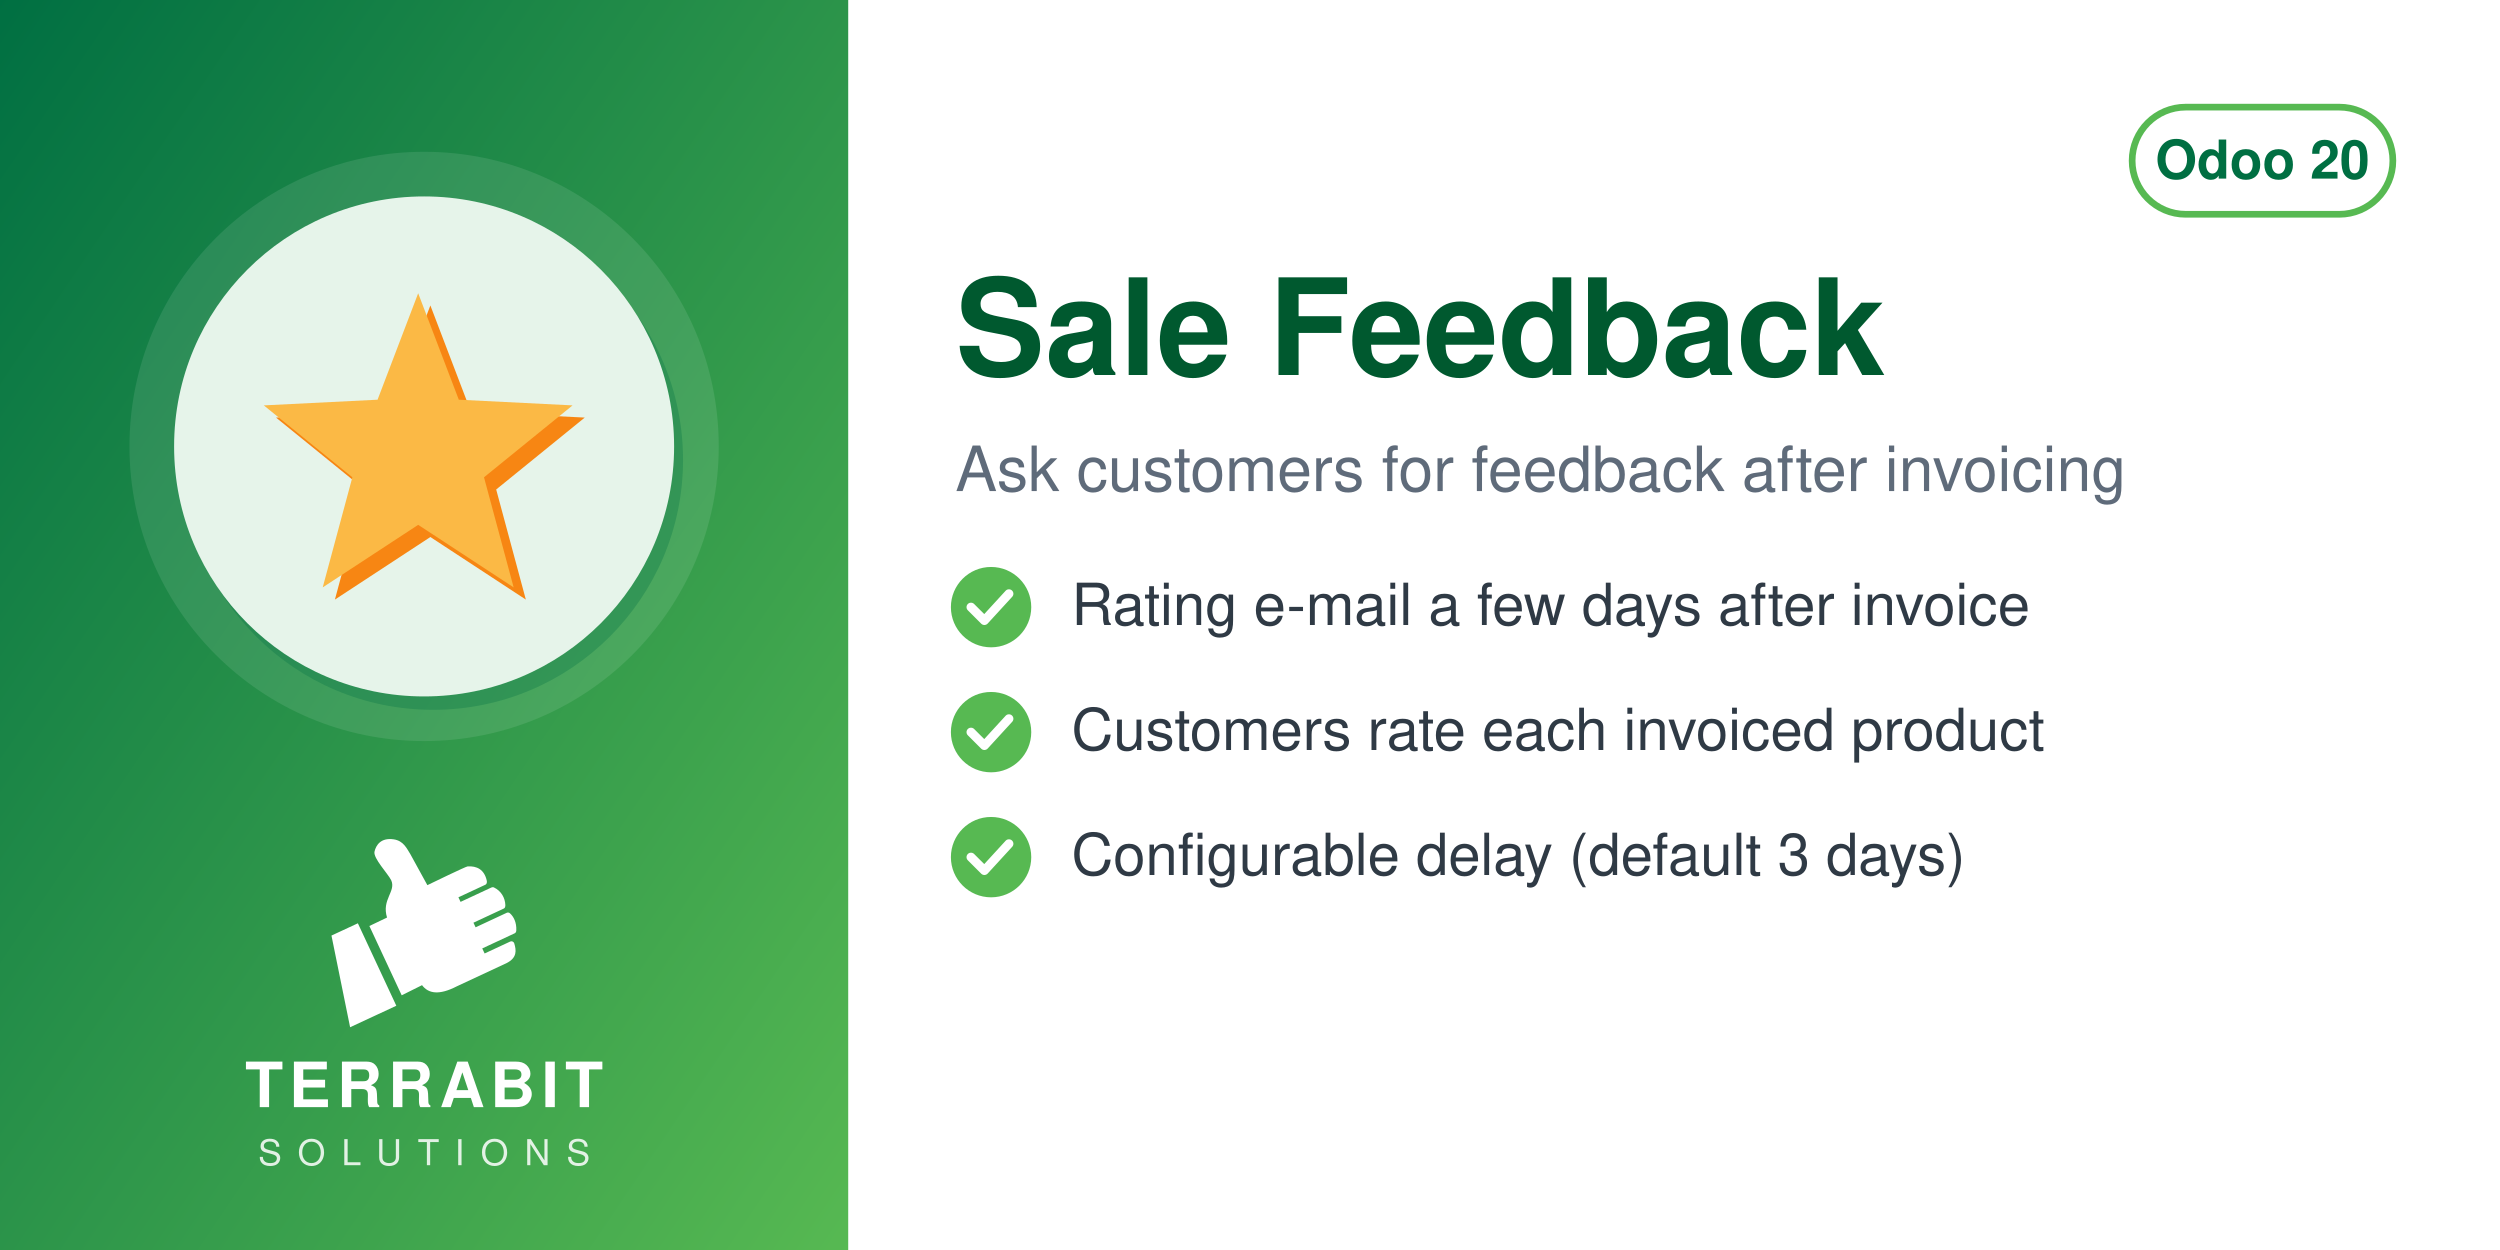
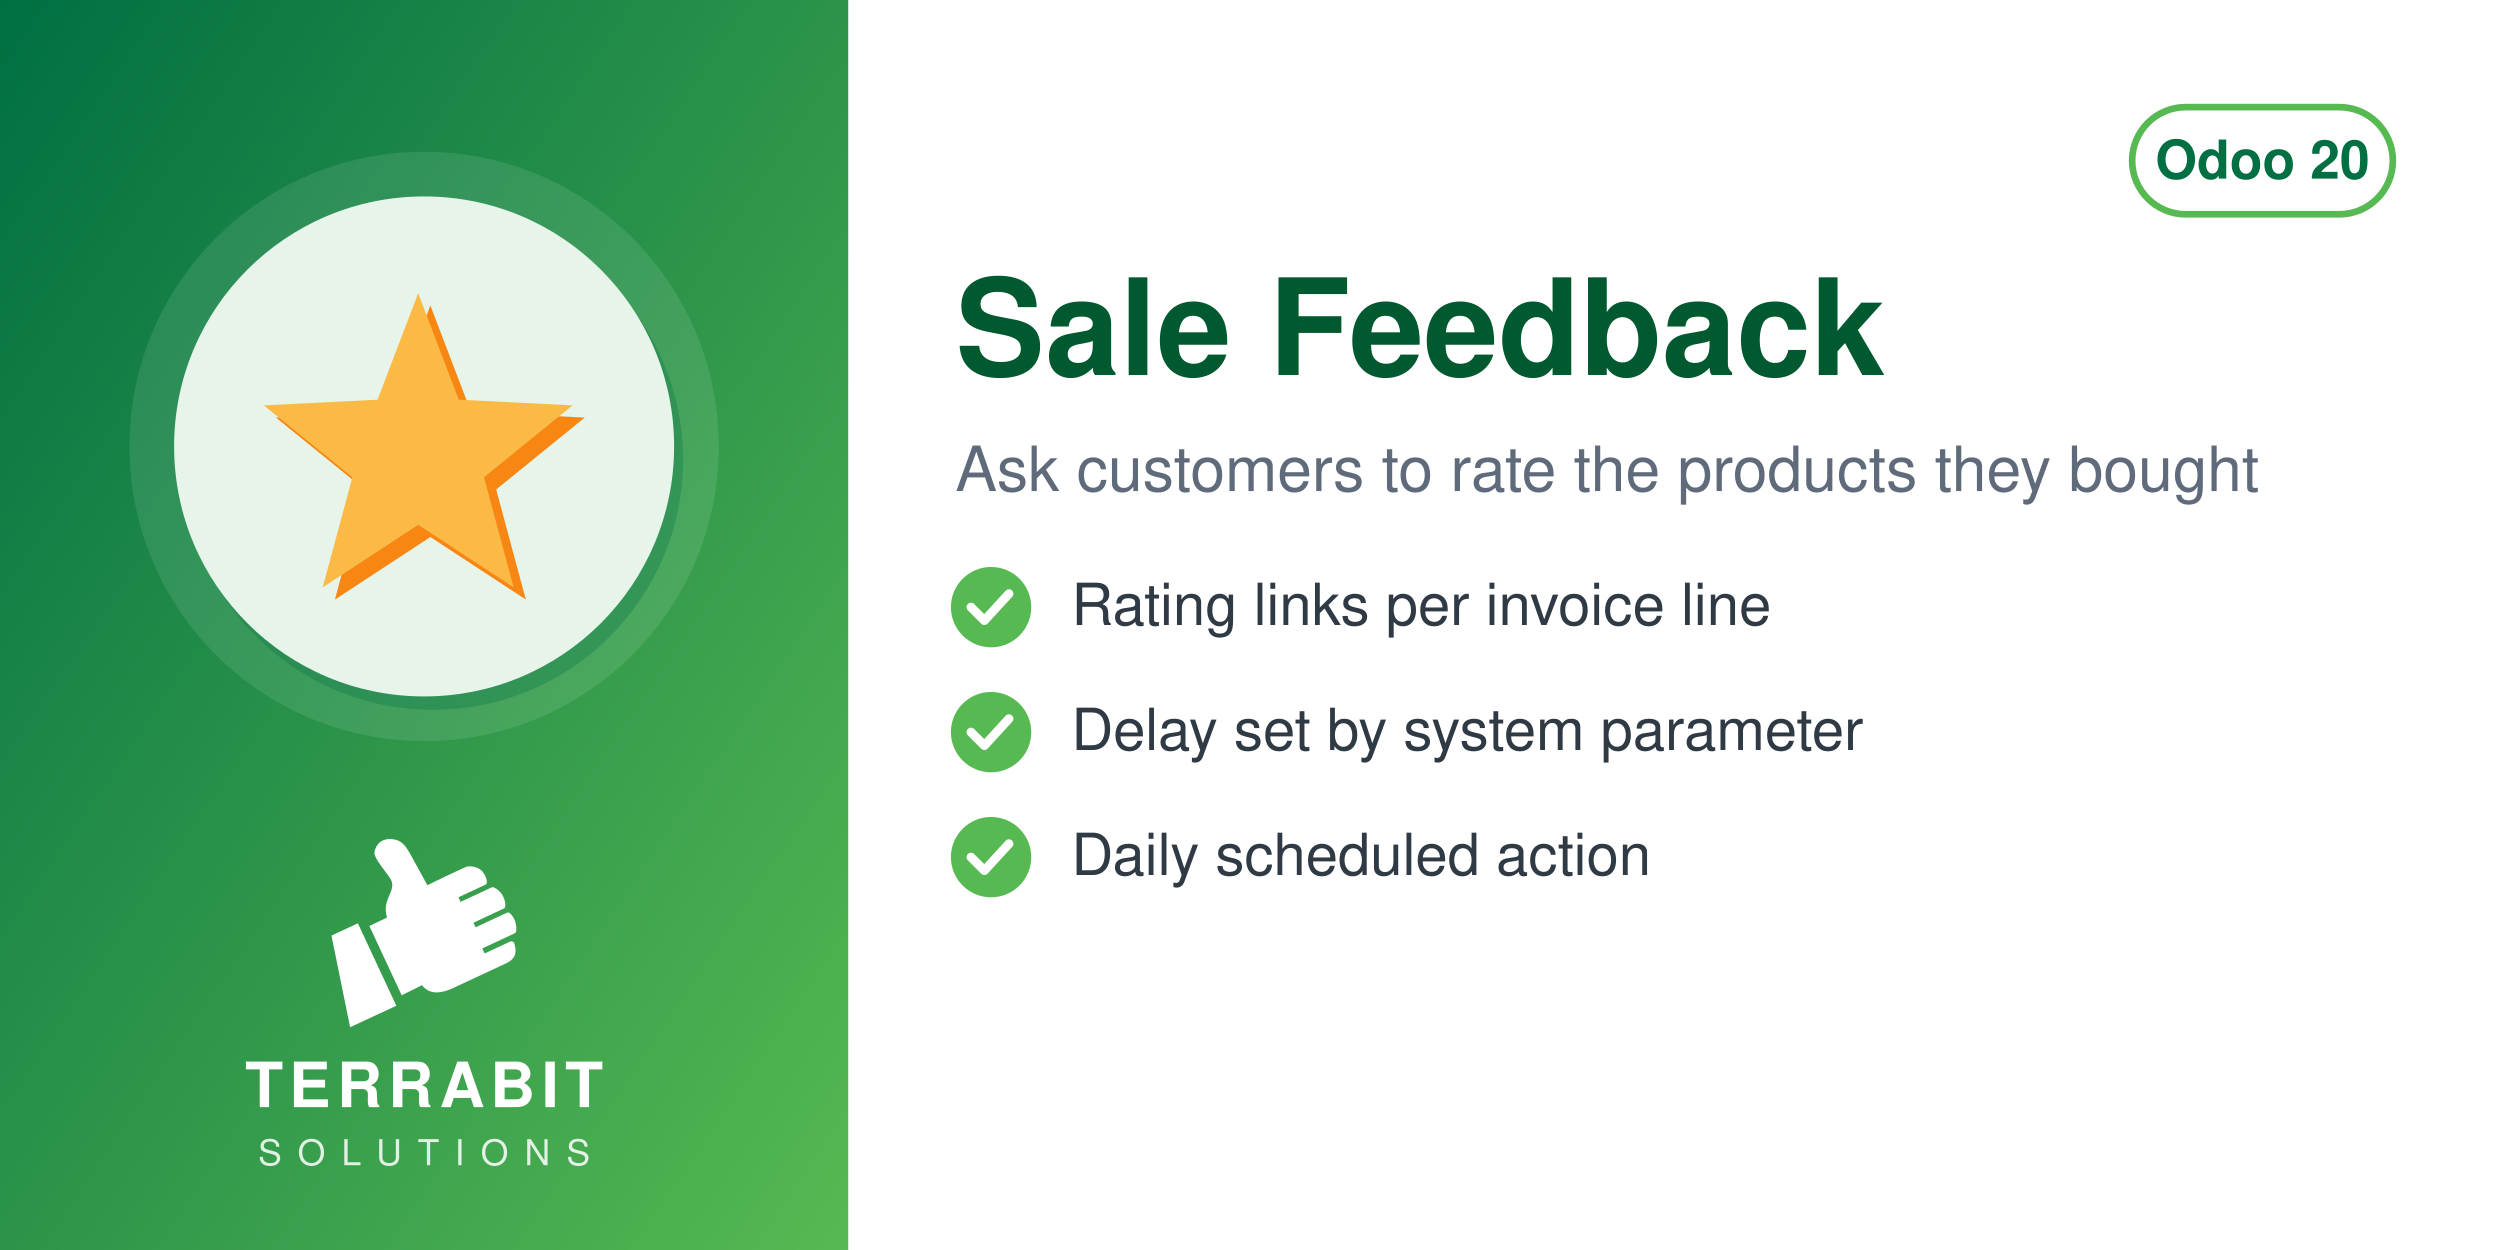
<svg xmlns="http://www.w3.org/2000/svg" width="560" height="280" viewBox="0 0 560 280">
  <defs>
    <linearGradient id="g" x1="0" y1="0" x2="1" y2="1">
      <stop offset="0" stop-color="#006F42" />
      <stop offset="1" stop-color="#57B952" />
    </linearGradient>
  </defs>
  <rect width="560" height="280" fill="#FFFFFF" />
  <rect width="190" height="280" fill="url(#g)" />
  <circle cx="95.0" cy="100" r="66" fill="white" opacity="0.10" />
  <circle cx="97.0" cy="103" r="56" fill="#006F42" opacity="0.30" />
  <circle cx="95.0" cy="100" r="56" fill="#E6F4EA" />
  <svg x="54.0" y="59.0" width="82" height="82" viewBox="0 0 100 100" preserveAspectRatio="xMidYMid meet">
    <g transform="translate(-2.67,-0.72) scale(1.1098)">
      <g transform="translate(3,3)" fill="#F78613">
        <polygon points="46.0,8.0 56.0,34.2 84.0,35.6 62.2,53.3 69.5,80.4 46.0,65.0 22.5,80.4 29.8,53.3 8.0,35.6 36.0,34.2" stroke-linejoin="round" />
      </g>
      <g fill="#FBB945">
        <polygon points="46.0,8.0 56.0,34.2 84.0,35.6 62.2,53.3 69.5,80.4 46.0,65.0 22.5,80.4 29.8,53.3 8.0,35.6 36.0,34.2" stroke-linejoin="round" />
      </g>
    </g>
  </svg>
  <svg x="72.0" y="186" width="46" height="46" viewBox="4045 2535 3400 3400" preserveAspectRatio="xMidYMid meet">
    <path fill="#FFFFFF" d="M4648.32 4073.59l636.59 1365.17 -765.09 355.96 -308.63 -1517.87 437.13 -203.26zm725.61 1192.32l336.75 -167.88c105.65,140.85 282.69,170.72 576.82,18.8l819.92 -382.33c181.4,-90.13 164.26,-214.57 130.07,-328.43 -4.28,-14.25 -13.68,-24.81 -27.34,-30.7 -13.67,-5.89 -27.61,-5.11 -41.09,1.18l-422.32 196.93 -39.04 -83.72 538.07 -250.91c16.64,-7.76 24.7,-27.69 25.58,-46.04 6.48,-134.33 -44.36,-230.89 -105.84,-285.23 -15.2,-13.44 -35.71,-15.59 -54.12,-7l-513.92 239.64 -35.6 -76.34 506.31 -236.1c17.69,-8.25 22.52,-36.93 21.83,-56.45 -4.1,-117.31 -67.62,-232.74 -187.72,-290.66 -13.94,-6.72 -28.64,-6.36 -42.69,0.19l-511.21 238.38 -35.37 -75.86 448.98 -209.36c20.44,-9.53 25.81,-42.28 21.02,-64.32 -41.02,-189.07 -167.92,-247.8 -318.14,-237.87 -29.39,1.94 -589.86,273.16 -665.95,310.54l-281.84 -513.57c-59.06,-93.13 -112.7,-221.7 -276.47,-245.13 -211.24,-30.22 -291.56,94.38 -316.89,203.13 -25.32,108.75 223.84,365.99 276.05,473.69 85.52,184.27 -161.86,318.11 -68.41,617.99l-292.54 139.94 535.09 1147.51z" />
  </svg>
  <text x="95.0" y="248" text-anchor="middle" font-family="Helvetica,Arial,sans-serif" font-size="14" font-weight="800" letter-spacing="1.4" fill="white">TERRABIT</text>
  <text x="95.0" y="261" text-anchor="middle" font-family="Helvetica,Arial,sans-serif" font-size="8" font-weight="500" letter-spacing="3.6" fill="white" opacity="0.85">SOLUTIONS</text>
  <g>
    <rect x="477.6" y="24" width="58.4" height="24" rx="12" fill="none" stroke="#57B952" stroke-width="1.5" />
    <text x="506.8" y="40" text-anchor="middle" font-family="Helvetica,Arial,sans-serif" font-size="12" font-weight="700" fill="#006F42">Odoo 20</text>
  </g>
  <text x="214" y="84" font-family="Helvetica,Arial,sans-serif" font-size="30" font-weight="700" fill="#00592F">Sale Feedback</text>
-   <text x="214" y="110" font-family="Helvetica,Arial,sans-serif" font-size="14" fill="#5F6B7A">Ask customers for feedback after invoicing</text>
+   <text x="214" y="110" font-family="Helvetica,Arial,sans-serif" font-size="14" fill="#5F6B7A">Ask customers to rate the products they bought</text>
  <circle cx="222" cy="136" r="9" fill="#57B952" />
  <path d="M217.5 136 l3 3 l5.5 -6" fill="none" stroke="white" stroke-width="2" stroke-linecap="round" stroke-linejoin="round" />
-   <text x="240" y="140" font-family="Helvetica,Arial,sans-serif" font-size="13" fill="#2F3A45">Rating e-mail a few days after invoice</text>
+   <text x="240" y="140" font-family="Helvetica,Arial,sans-serif" font-size="13" fill="#2F3A45">Rating links per invoice line</text>
  <circle cx="222" cy="164" r="9" fill="#57B952" />
  <path d="M217.5 164 l3 3 l5.5 -6" fill="none" stroke="white" stroke-width="2" stroke-linecap="round" stroke-linejoin="round" />
-   <text x="240" y="168" font-family="Helvetica,Arial,sans-serif" font-size="13" fill="#2F3A45">Customers rate each invoiced product</text>
+   <text x="240" y="168" font-family="Helvetica,Arial,sans-serif" font-size="13" fill="#2F3A45">Delay set by system parameter</text>
  <circle cx="222" cy="192" r="9" fill="#57B952" />
  <path d="M217.5 192 l3 3 l5.5 -6" fill="none" stroke="white" stroke-width="2" stroke-linecap="round" stroke-linejoin="round" />
-   <text x="240" y="196" font-family="Helvetica,Arial,sans-serif" font-size="13" fill="#2F3A45">Configurable delay (default 3 days)</text>
+   <text x="240" y="196" font-family="Helvetica,Arial,sans-serif" font-size="13" fill="#2F3A45">Daily scheduled action</text>
</svg>
